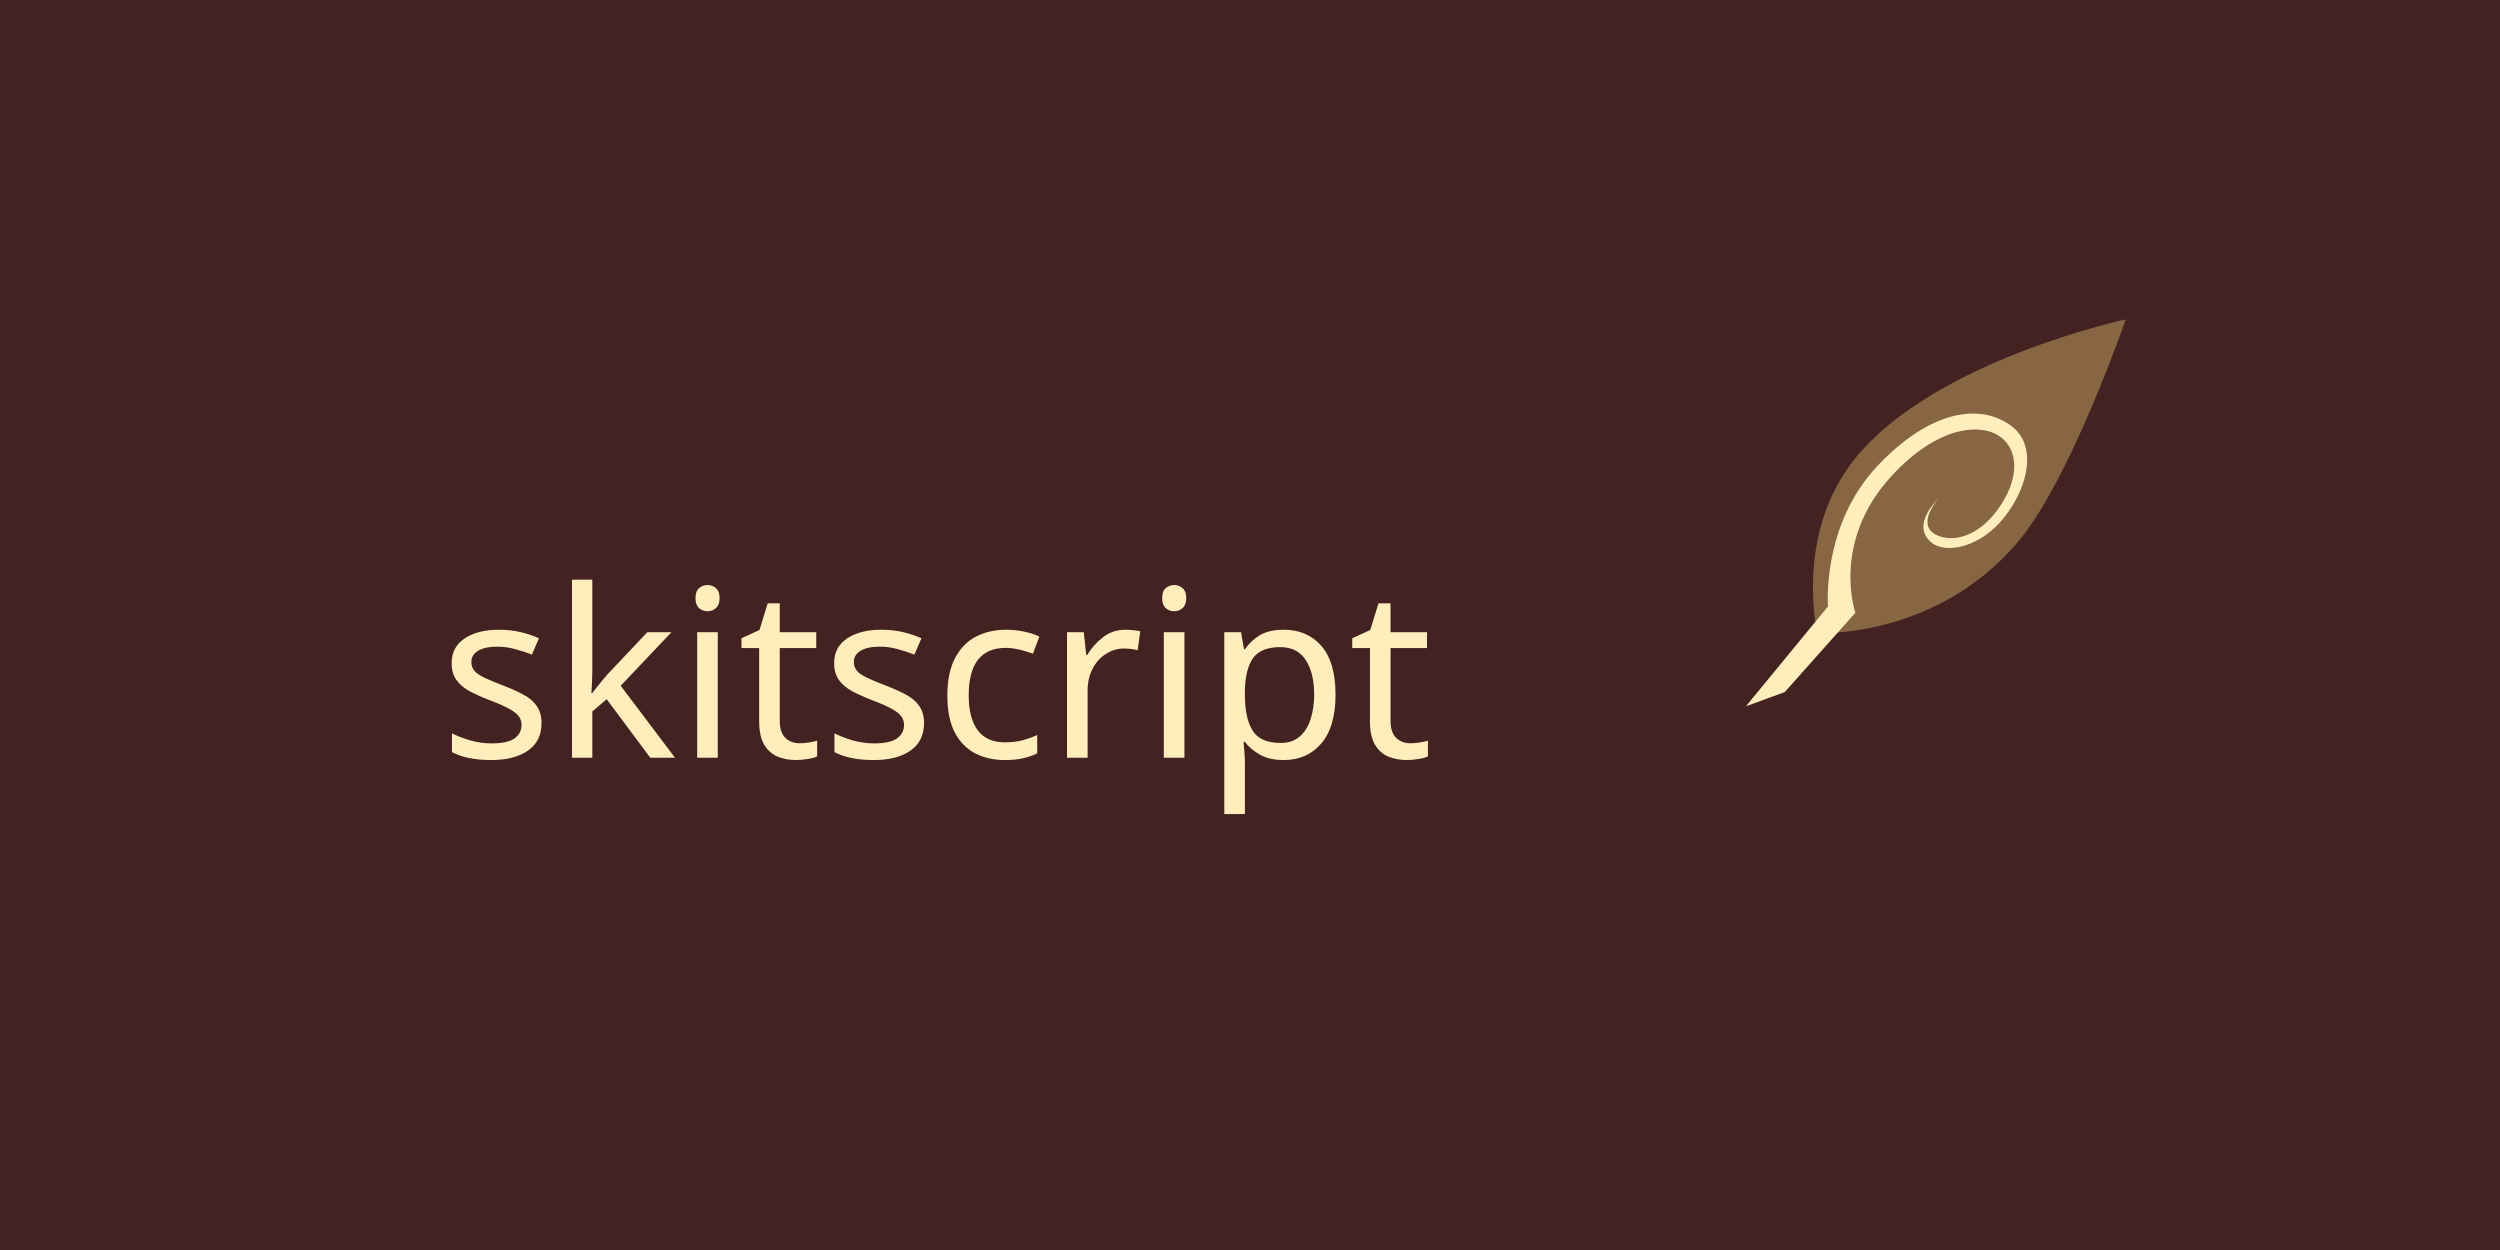
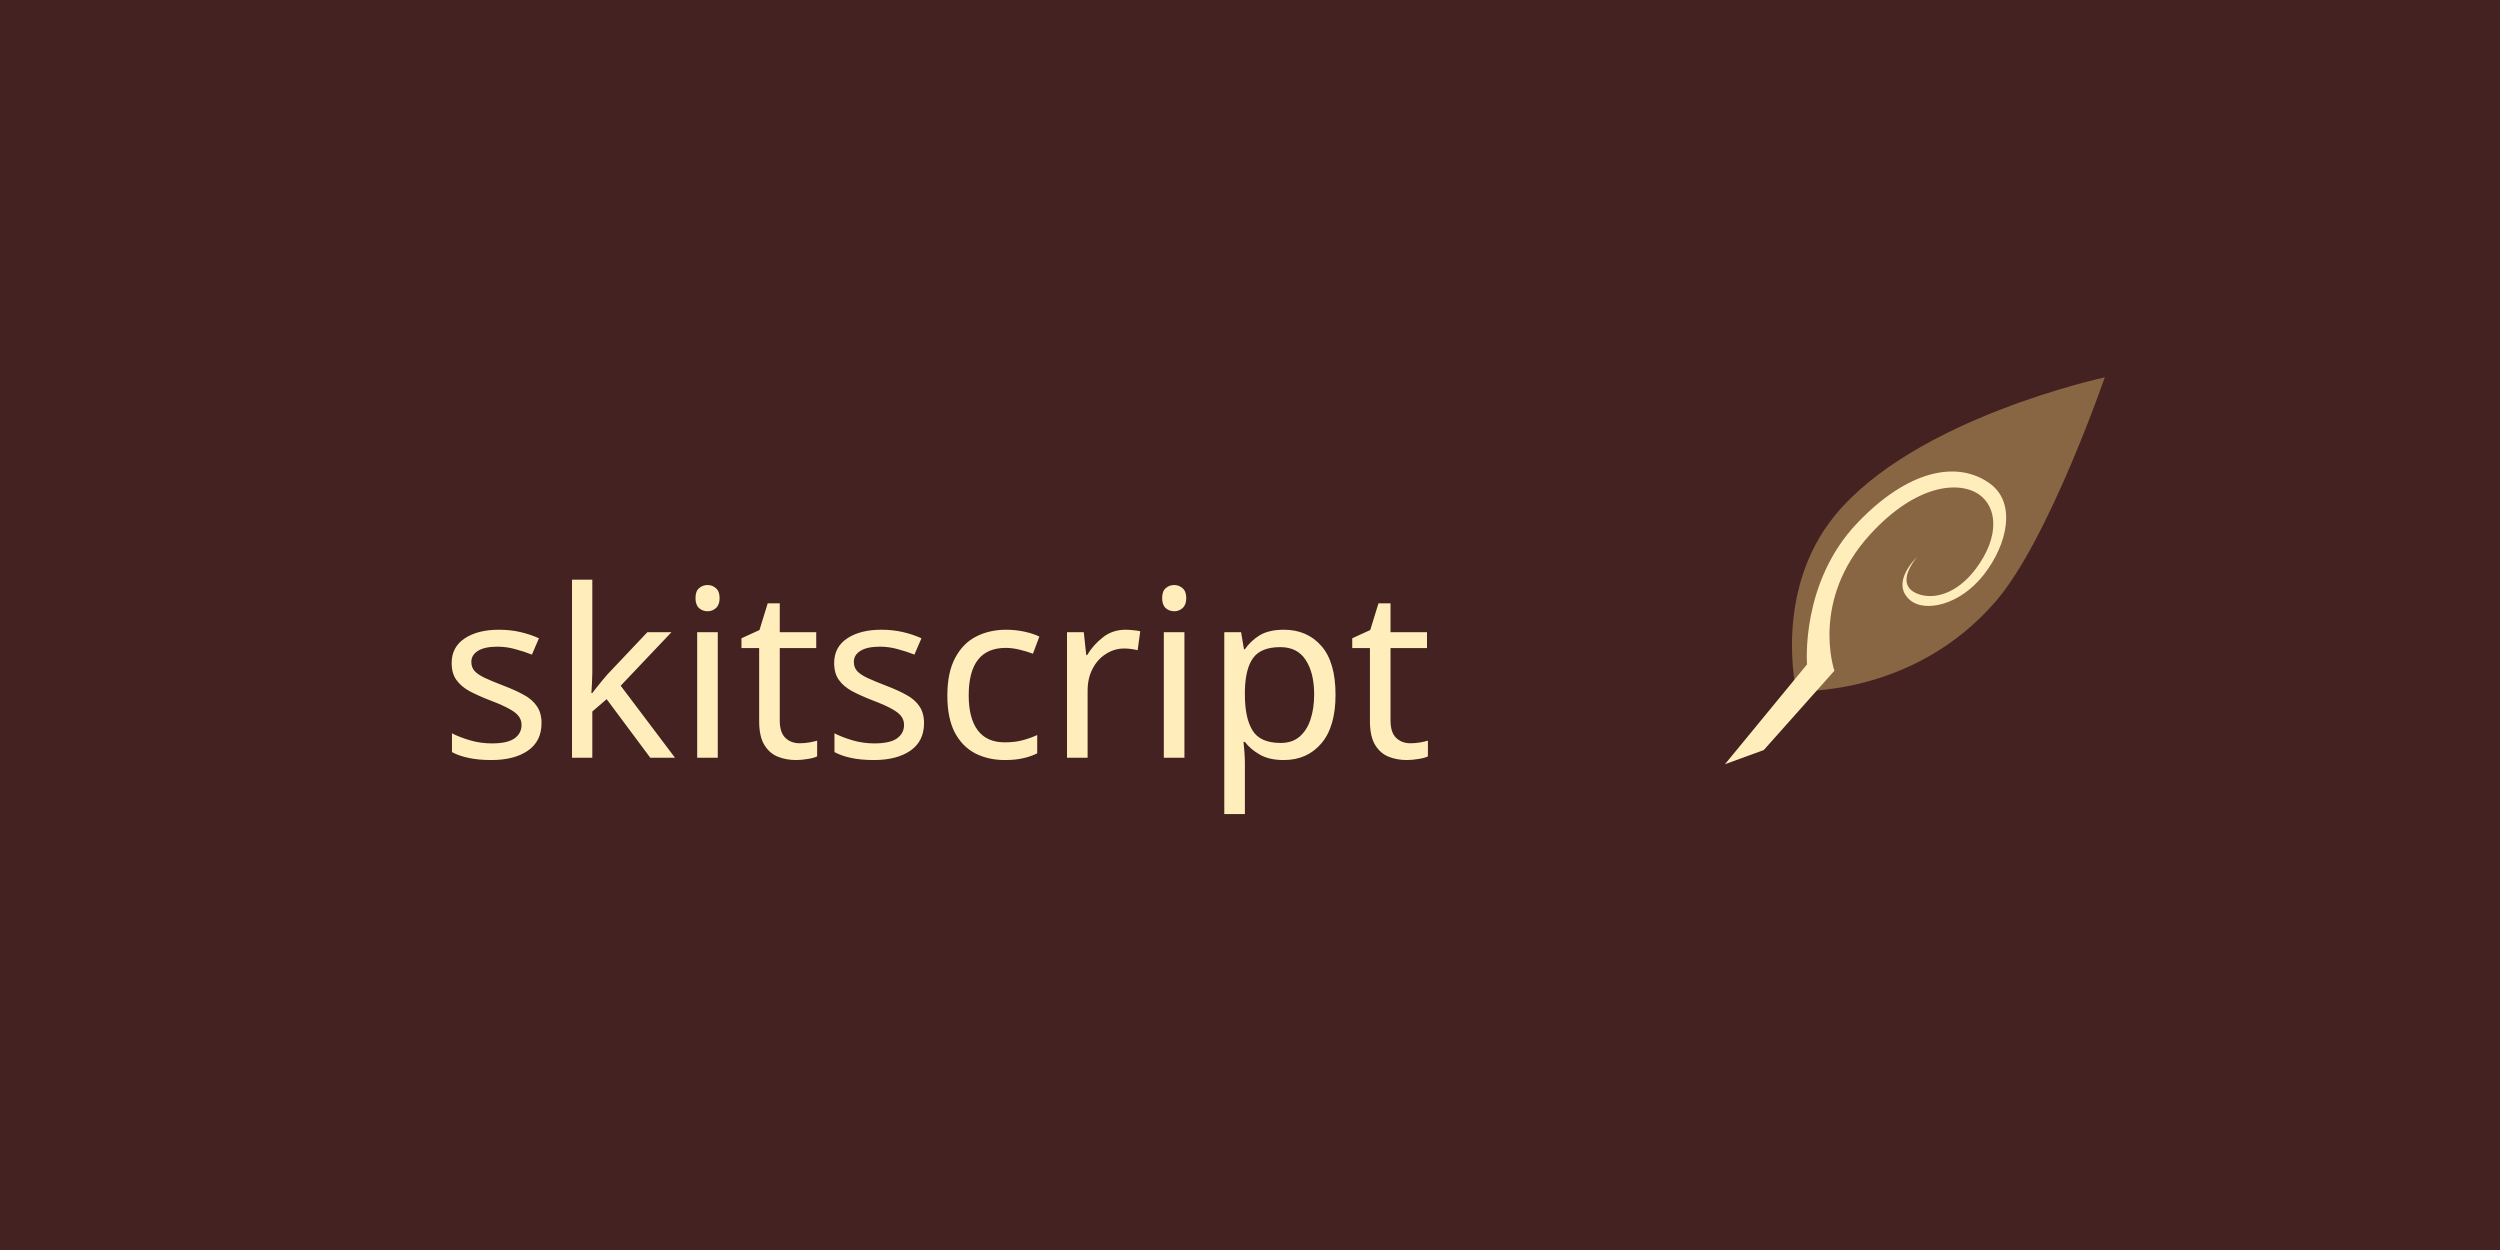
<svg xmlns="http://www.w3.org/2000/svg" width="256" height="128" viewBox="0 0 256 128" version="1.1" id="svg8">
  <defs id="defs2" />
  <g id="layer2" style="display:inline;opacity:1">
    <rect style="opacity:1;fill:#442222;fill-opacity:1;stroke:none;stroke-width:2.003;stroke-miterlimit:4;stroke-dasharray:none;stroke-dashoffset:0;stroke-opacity:1" id="rect893" width="264.571" height="136" x="-4" y="-4" />
    <text xml:space="preserve" style="font-size:24px;fill:#ffeebb;fill-opacity:1" x="176.743" y="77.593" id="text17564">
      <tspan id="tspan17562" x="176.743" y="77.593" style="font-style:normal;font-variant:normal;font-weight:normal;font-stretch:normal;font-size:24px;font-family:'Reggae One';-inkscape-font-specification:'Reggae One';text-align:end;text-anchor:end;fill:#ffeebb;fill-opacity:1">skitscript</tspan>
    </text>
-     <path style="fill:#886644;fill-opacity:1;stroke:none;stroke-width:1px;stroke-linecap:butt;stroke-linejoin:miter;stroke-opacity:1" d="m 186.091,64.824 c 0,0 11.953,0.664 20.439,-9.203 5.427,-6.31 11.144,-22.913 11.144,-22.913 0,0 -19.541,4.187 -27.667,14.183 -6.311,7.764 -3.916,17.933 -3.916,17.933 z" id="path891" />
-     <path style="fill:#ffeebb;fill-opacity:1;stroke:none;stroke-width:1px;stroke-linecap:butt;stroke-linejoin:miter;stroke-opacity:1" d="m 178.782,72.321 3.977,-1.452 7.23,-8.12 c 0,0 -2.513,-7.222 3.674,-13.974 4.736,-5.168 9.102,-5.467 11.113,-4.091 1.874,1.282 2.197,4.316 -0.335,7.664 -1.964,2.597 -4.351,3.145 -5.943,2.52 -2.528,-0.993 -0.017,-3.787 -0.017,-3.787 0,0 -2.879,2.645 -0.719,4.457 1.485,1.245 5.066,0.527 7.528,-2.629 2.462,-3.157 3.319,-7.348 0.647,-9.308 -3.315,-2.431 -8.399,-1.449 -13.628,4.047 -5.81,6.106 -5.123,14.451 -5.123,14.451 z" id="path889" />
+     <path style="fill:#886644;fill-opacity:1;stroke:none;stroke-width:1px;stroke-linecap:butt;stroke-linejoin:miter;stroke-opacity:1" d="m 183.945,70.758 c 0,0 11.953,0.664 20.439,-9.203 5.427,-6.31 11.144,-22.913 11.144,-22.913 0,0 -19.541,4.187 -27.667,14.183 -6.311,7.764 -3.916,17.933 -3.916,17.933 z" id="path891" />
+     <path style="fill:#ffeebb;fill-opacity:1;stroke:none;stroke-width:1px;stroke-linecap:butt;stroke-linejoin:miter;stroke-opacity:1" d="m 176.636,78.255 3.977,-1.452 7.23,-8.12 c 0,0 -2.513,-7.222 3.674,-13.974 4.736,-5.168 9.102,-5.467 11.113,-4.091 1.874,1.282 2.197,4.316 -0.335,7.664 -1.964,2.597 -4.351,3.145 -5.943,2.52 -2.528,-0.993 -0.017,-3.787 -0.017,-3.787 0,0 -2.879,2.645 -0.719,4.457 1.485,1.245 5.066,0.527 7.528,-2.629 2.462,-3.157 3.319,-7.348 0.647,-9.308 -3.315,-2.431 -8.399,-1.449 -13.628,4.047 -5.81,6.106 -5.123,14.451 -5.123,14.451 z" id="path889" />
  </g>
</svg>
